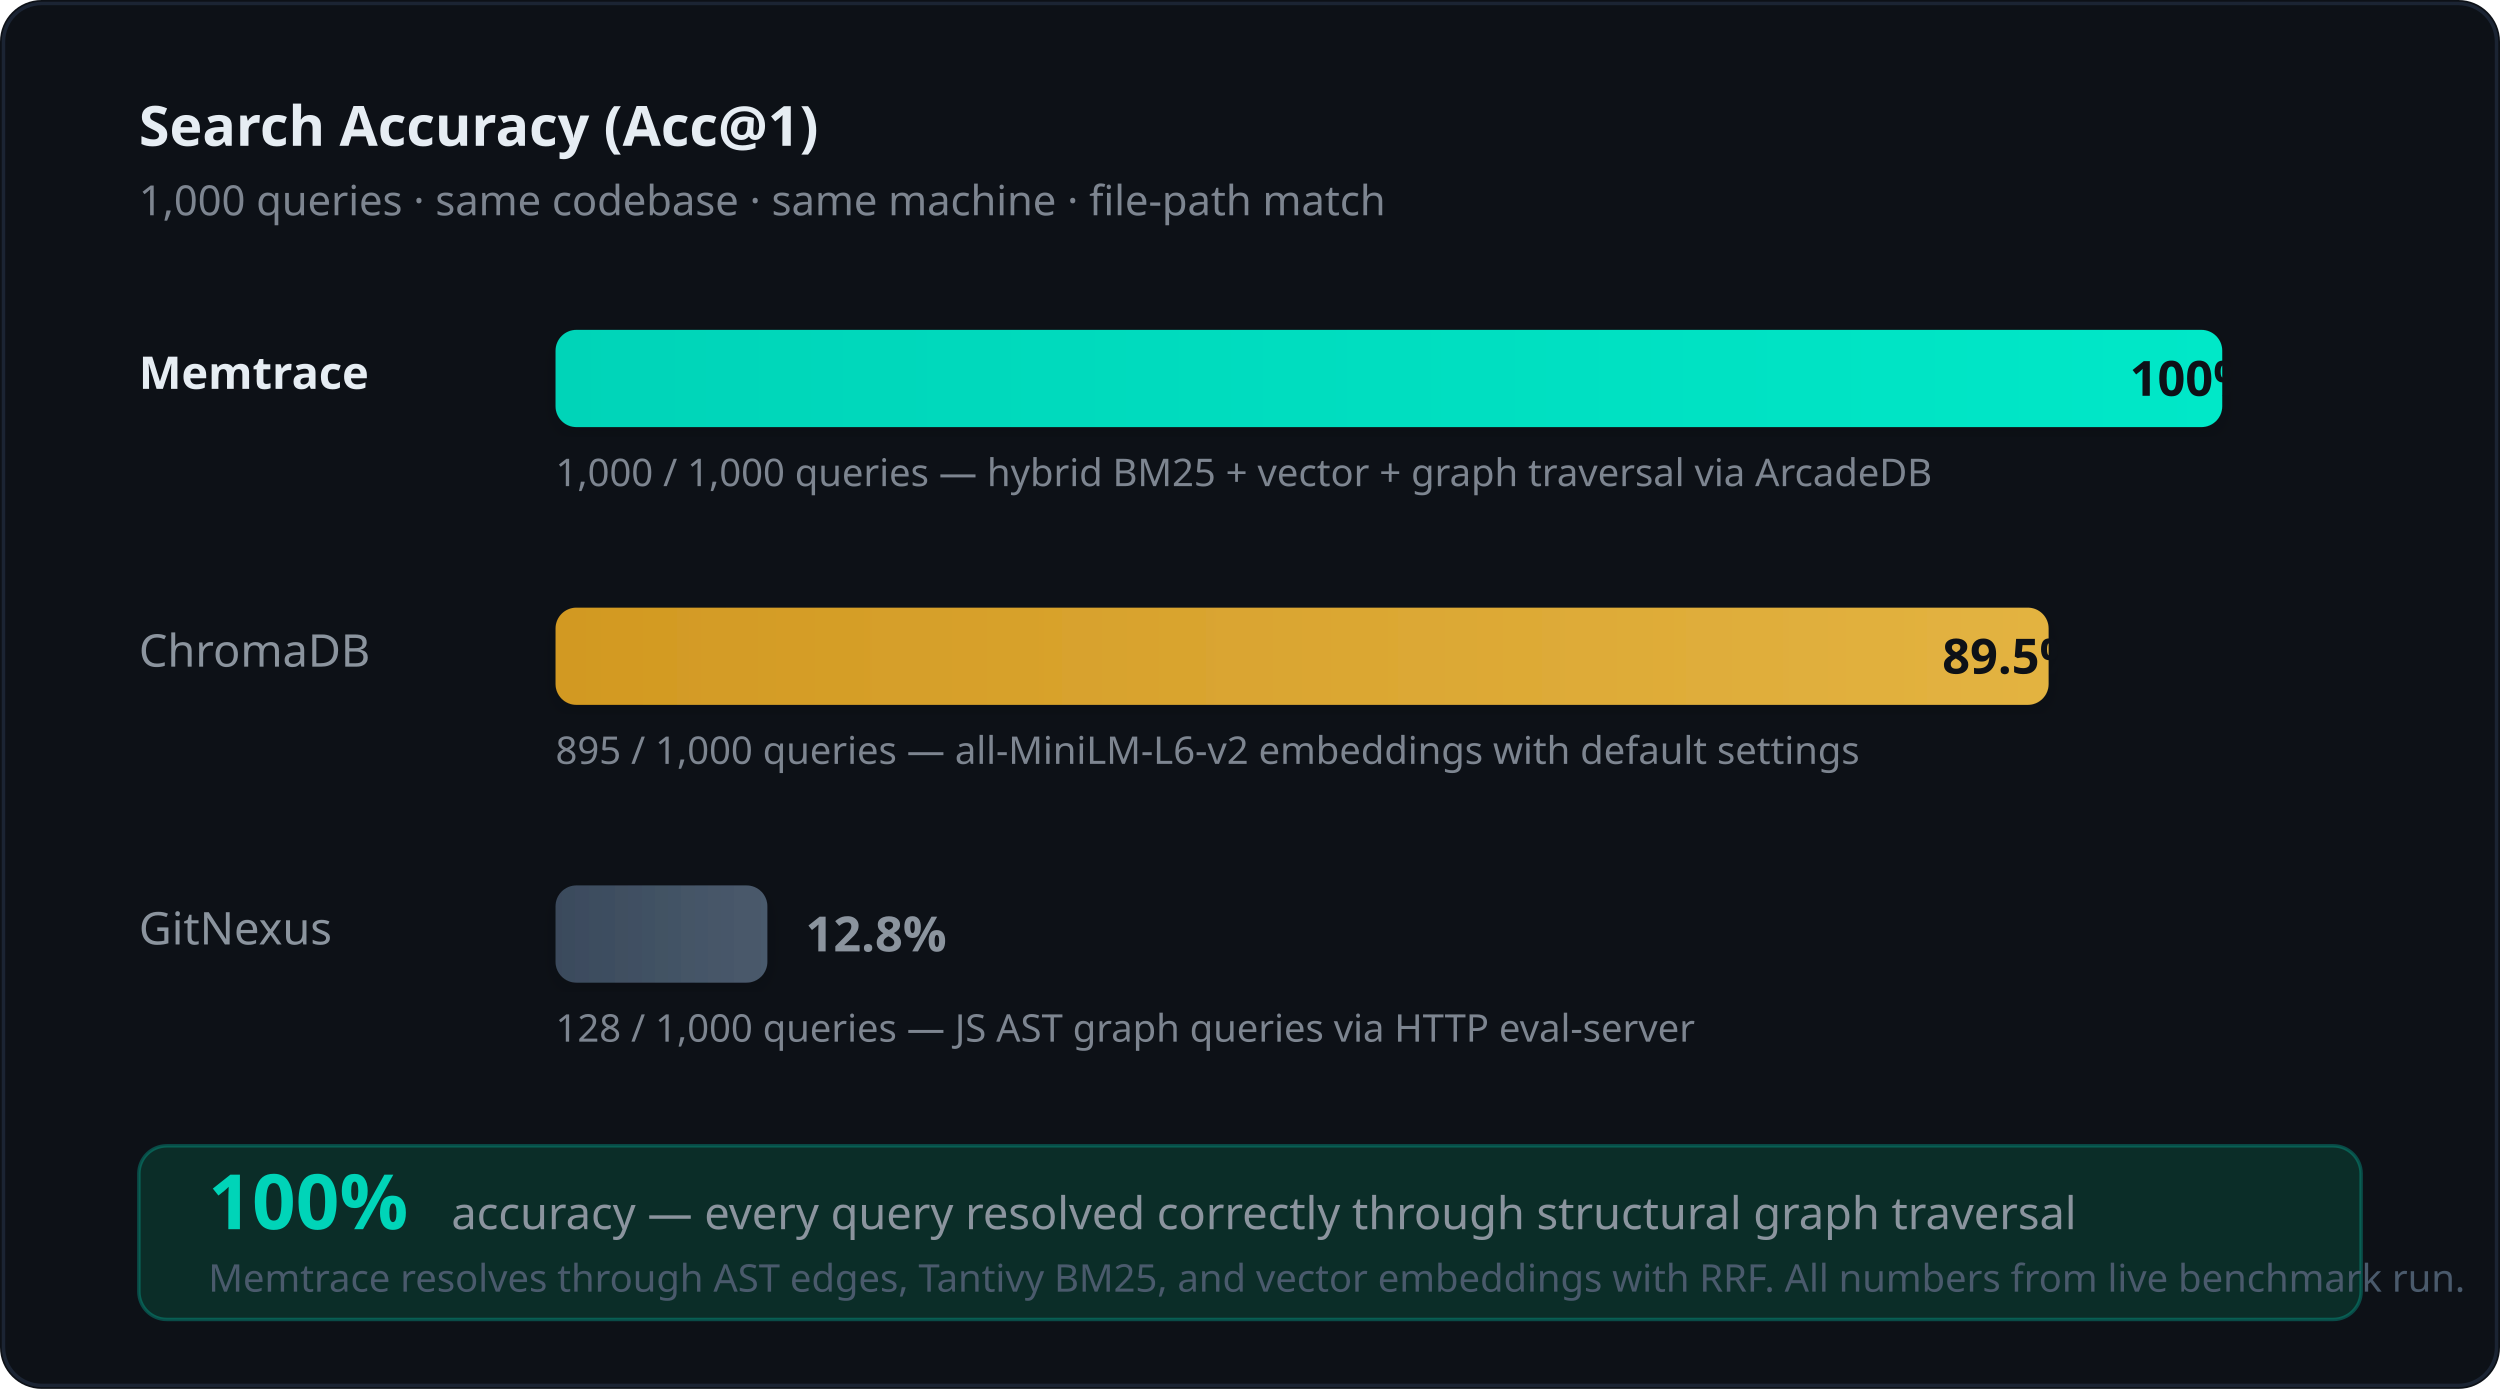
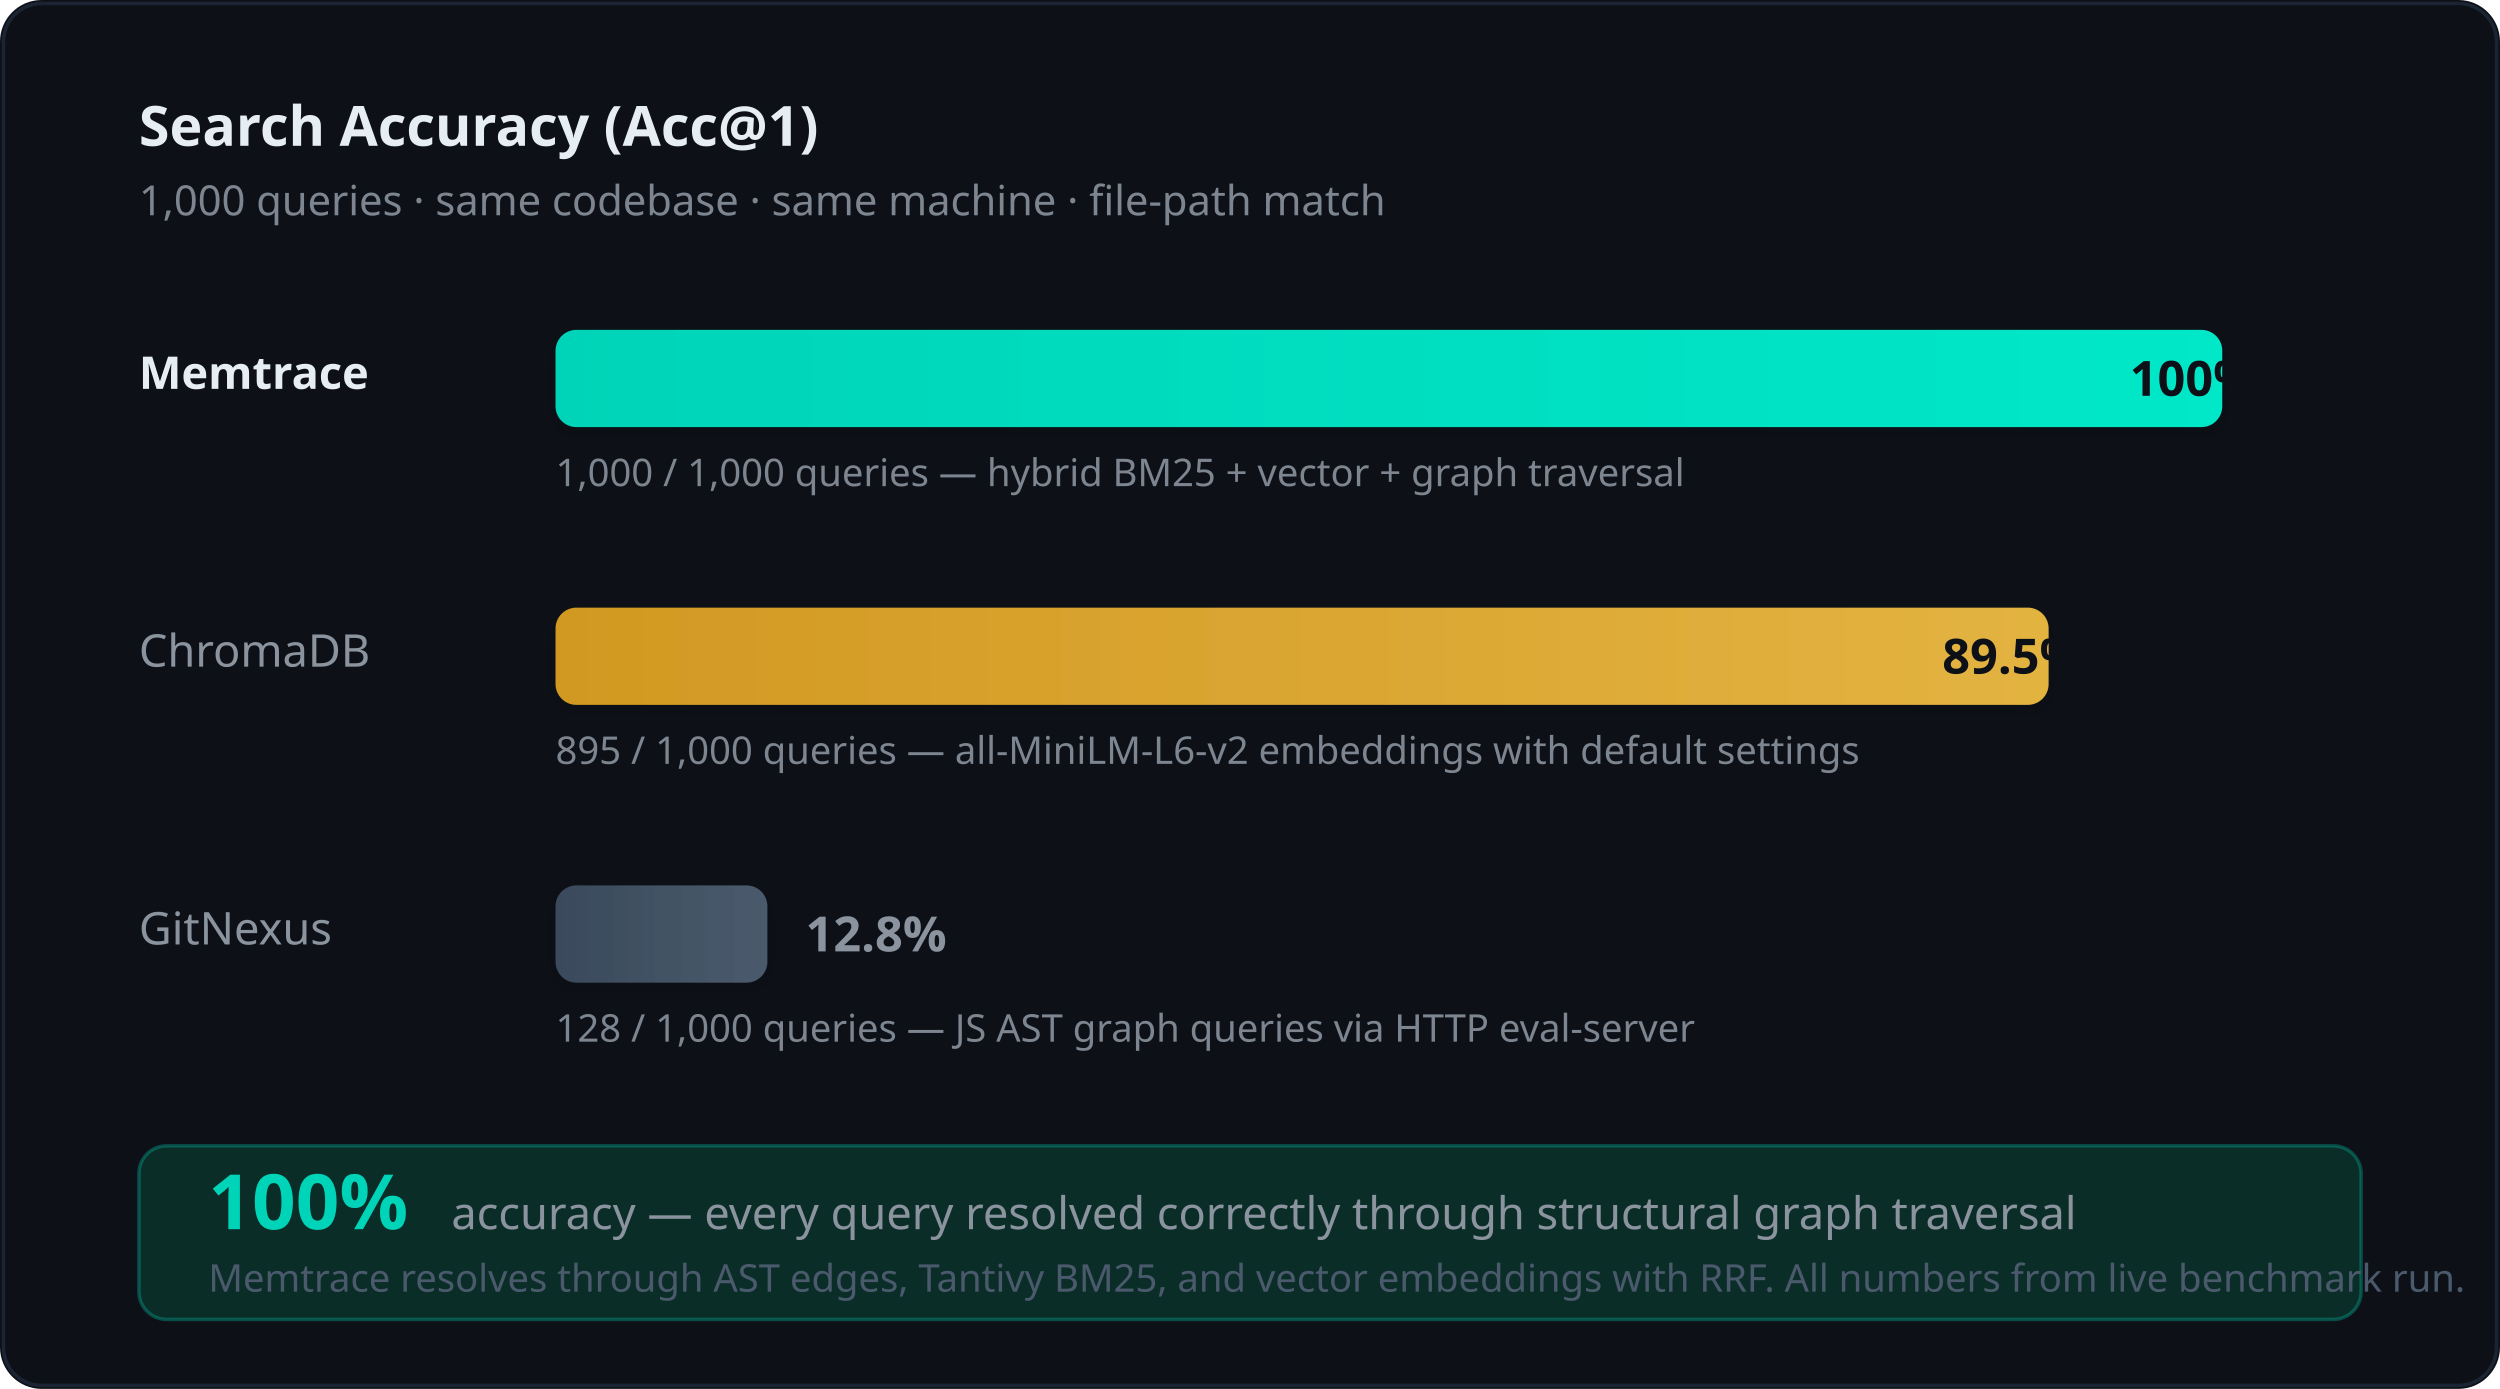
<svg xmlns="http://www.w3.org/2000/svg" viewBox="0 0 720 400" font-family="'Segoe UI', system-ui, -apple-system, sans-serif">
  <defs>
    <linearGradient id="tealGrad" x1="0%" y1="0%" x2="100%" y2="0%">
      <stop offset="0%" style="stop-color:#00D4B8;stop-opacity:1" />
      <stop offset="100%" style="stop-color:#00E8C8;stop-opacity:1" />
    </linearGradient>
    <linearGradient id="grayGrad" x1="0%" y1="0%" x2="100%" y2="0%">
      <stop offset="0%" style="stop-color:#3A4A5C;stop-opacity:1" />
      <stop offset="100%" style="stop-color:#4A5A6C;stop-opacity:1" />
    </linearGradient>
    <linearGradient id="amberGrad" x1="0%" y1="0%" x2="100%" y2="0%">
      <stop offset="0%" style="stop-color:#D29922;stop-opacity:1" />
      <stop offset="100%" style="stop-color:#E3B341;stop-opacity:1" />
    </linearGradient>
    <filter id="shadow">
      <feDropShadow dx="0" dy="2" stdDeviation="3" flood-opacity="0.15" />
    </filter>
  </defs>
  <rect width="720" height="400" rx="12" fill="#0D1117" />
  <rect x="1" y="1" width="718" height="398" rx="11" fill="none" stroke="#1B2433" stroke-width="1" />
  <text x="40" y="42" fill="#E6EDF3" font-size="16" font-weight="600">Search Accuracy (Acc@1)</text>
  <text x="40" y="62" fill="#7D8590" font-size="12">1,000 queries · same codebase · same machine · file-path match</text>
  <text x="40" y="112" fill="#E6EDF3" font-size="13" font-weight="600">Memtrace</text>
  <rect x="160" y="95" width="480" height="28" rx="6" fill="url(#tealGrad)" filter="url(#shadow)" />
  <text x="650" y="114" fill="#0D1117" font-size="14" font-weight="700" text-anchor="end">100%</text>
-   <text x="160" y="140" fill="#7D8590" font-size="11">1,000 / 1,000 queries — hybrid BM25 + vector + graph traversal via ArcadeDB</text>
+   <text x="160" y="140" fill="#7D8590" font-size="11">1,000 / 1,000 queries — hybrid BM25 + vector + graph traversal</text>
  <text x="40" y="192" fill="#8B949E" font-size="13" font-weight="500">ChromaDB</text>
  <rect x="160" y="175" width="430" height="28" rx="6" fill="url(#amberGrad)" filter="url(#shadow)" />
  <text x="600" y="194" fill="#0D1117" font-size="14" font-weight="700" text-anchor="end">89.5%</text>
  <text x="160" y="220" fill="#7D8590" font-size="11">895 / 1,000 queries — all-MiniLM-L6-v2 embeddings with default settings</text>
  <text x="40" y="272" fill="#8B949E" font-size="13" font-weight="500">GitNexus</text>
  <rect x="160" y="255" width="61" height="28" rx="6" fill="url(#grayGrad)" filter="url(#shadow)" />
  <text x="232" y="274" fill="#8B949E" font-size="14" font-weight="700">12.8%</text>
  <text x="160" y="300" fill="#7D8590" font-size="11">128 / 1,000 queries — JS AST graph queries via HTTP eval-server</text>
  <rect x="40" y="330" width="640" height="50" rx="8" fill="#0B2D28" stroke="#00D4B8" stroke-width="1" stroke-opacity="0.3" />
  <text x="60" y="354" fill="#00D4B8" font-size="22" font-weight="700">100%</text>
  <text x="130" y="354" fill="#8B949E" font-size="13">accuracy — every query resolved correctly through structural graph traversal</text>
  <text x="60" y="372" fill="#4A5A6C" font-size="11">Memtrace resolves through AST edges, Tantivy BM25, and vector embeddings with RRF. All numbers from live benchmark run.</text>
</svg>
